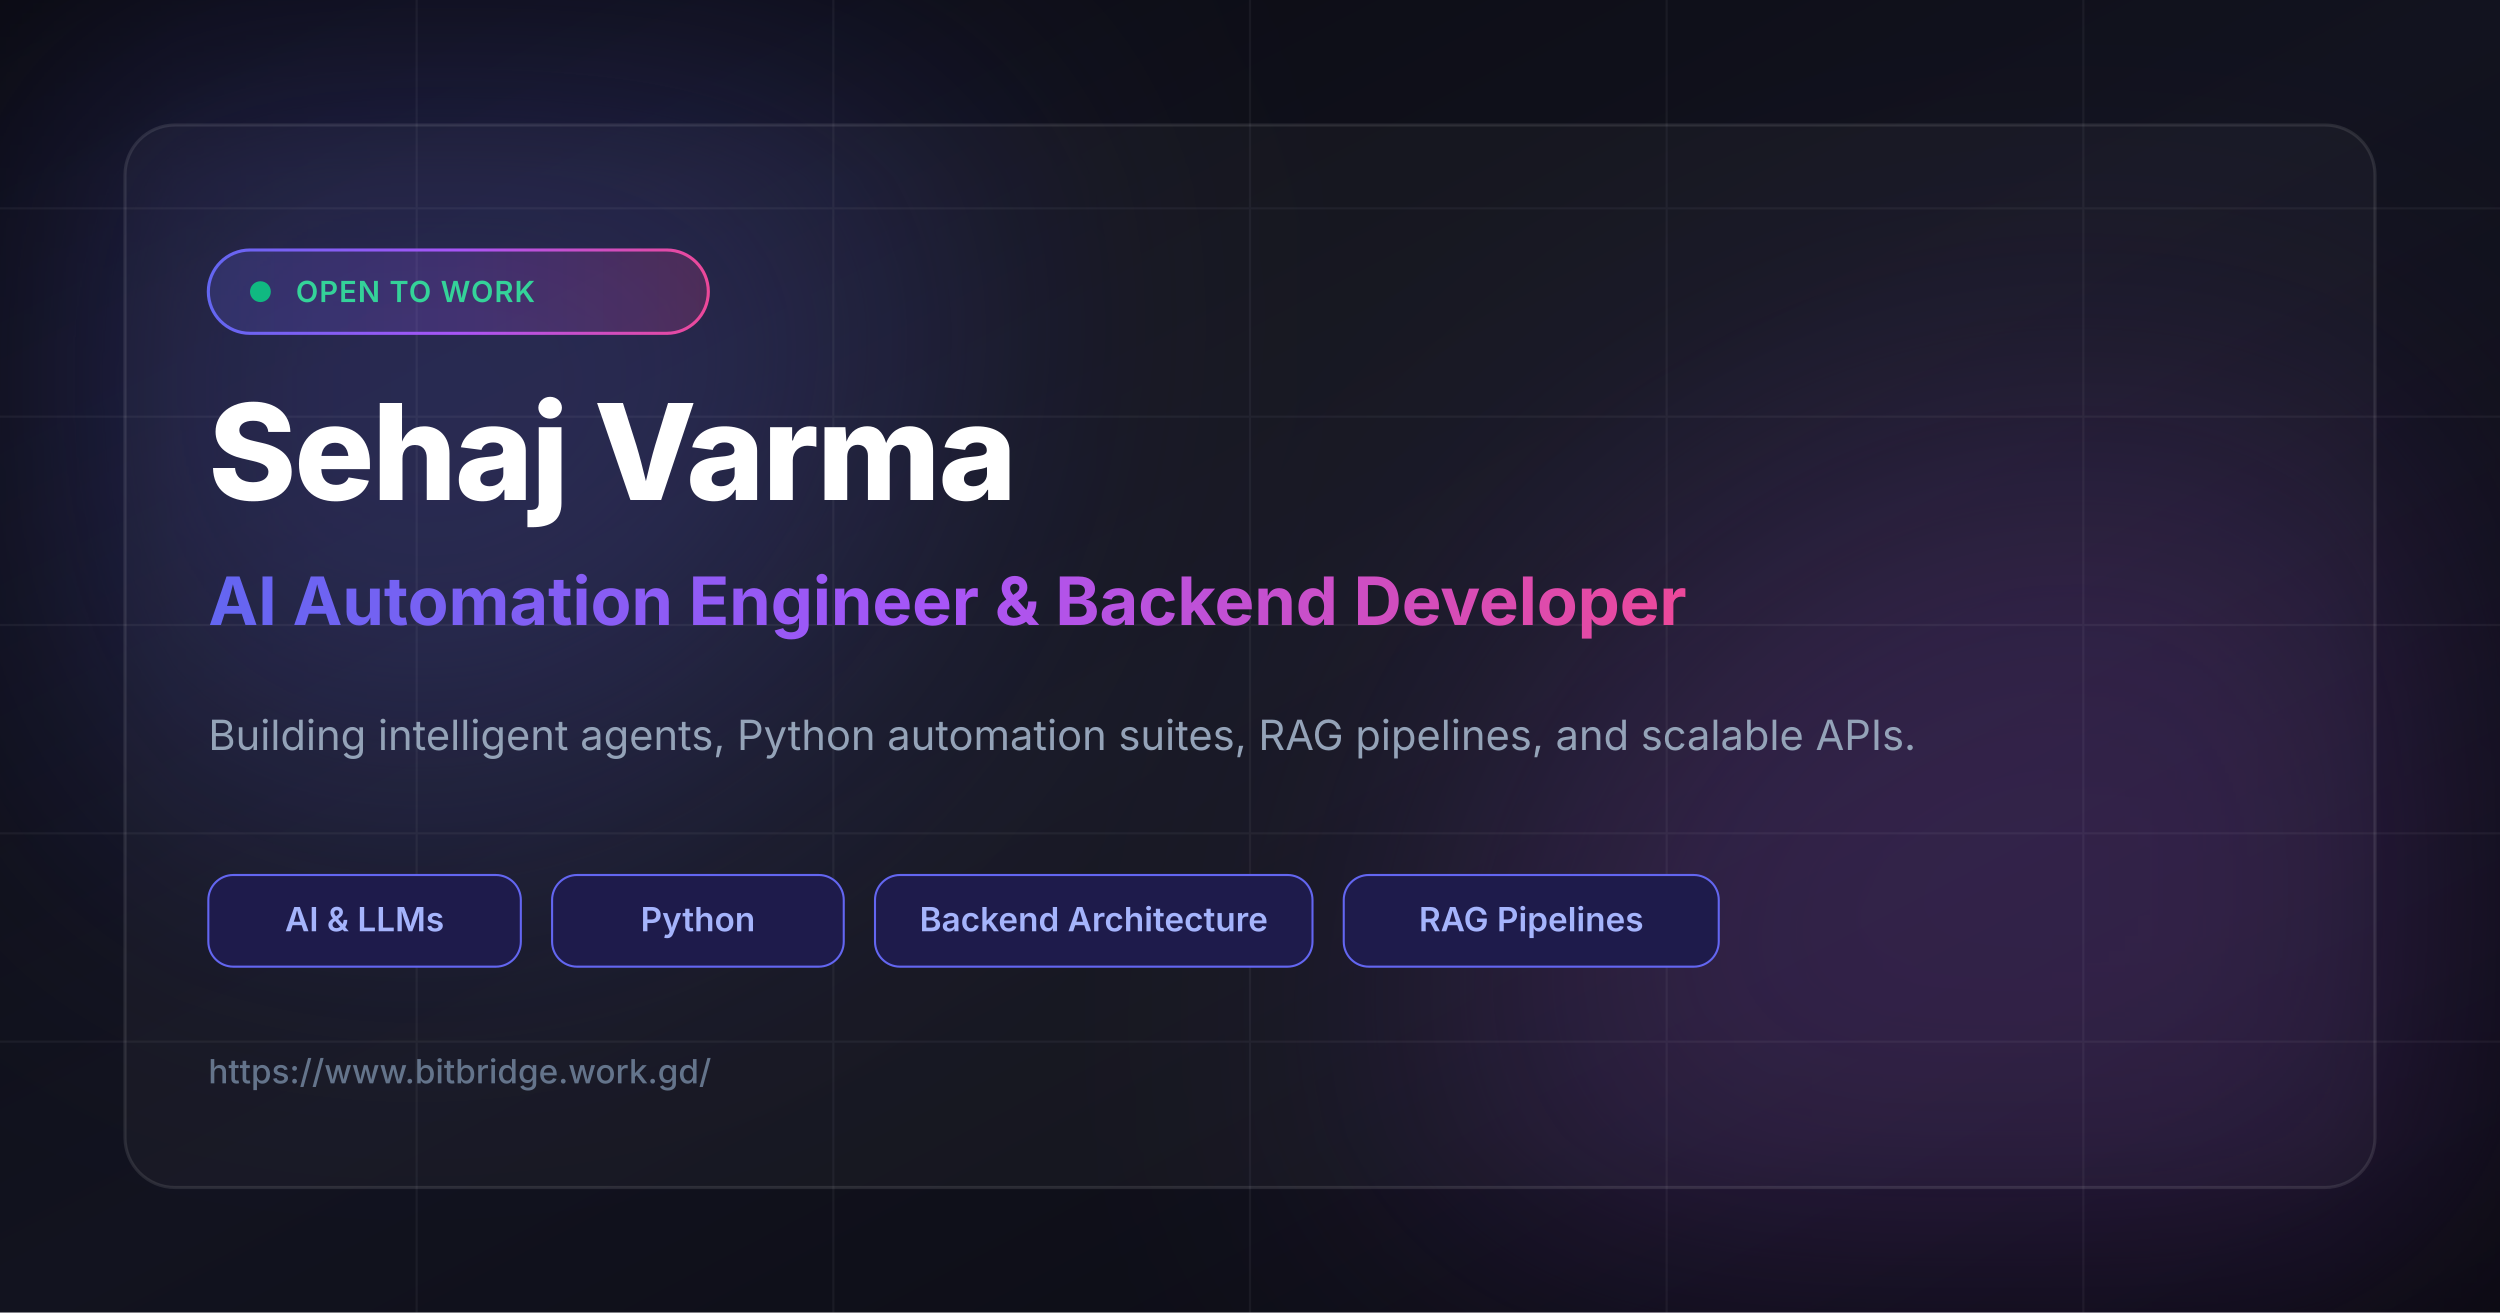
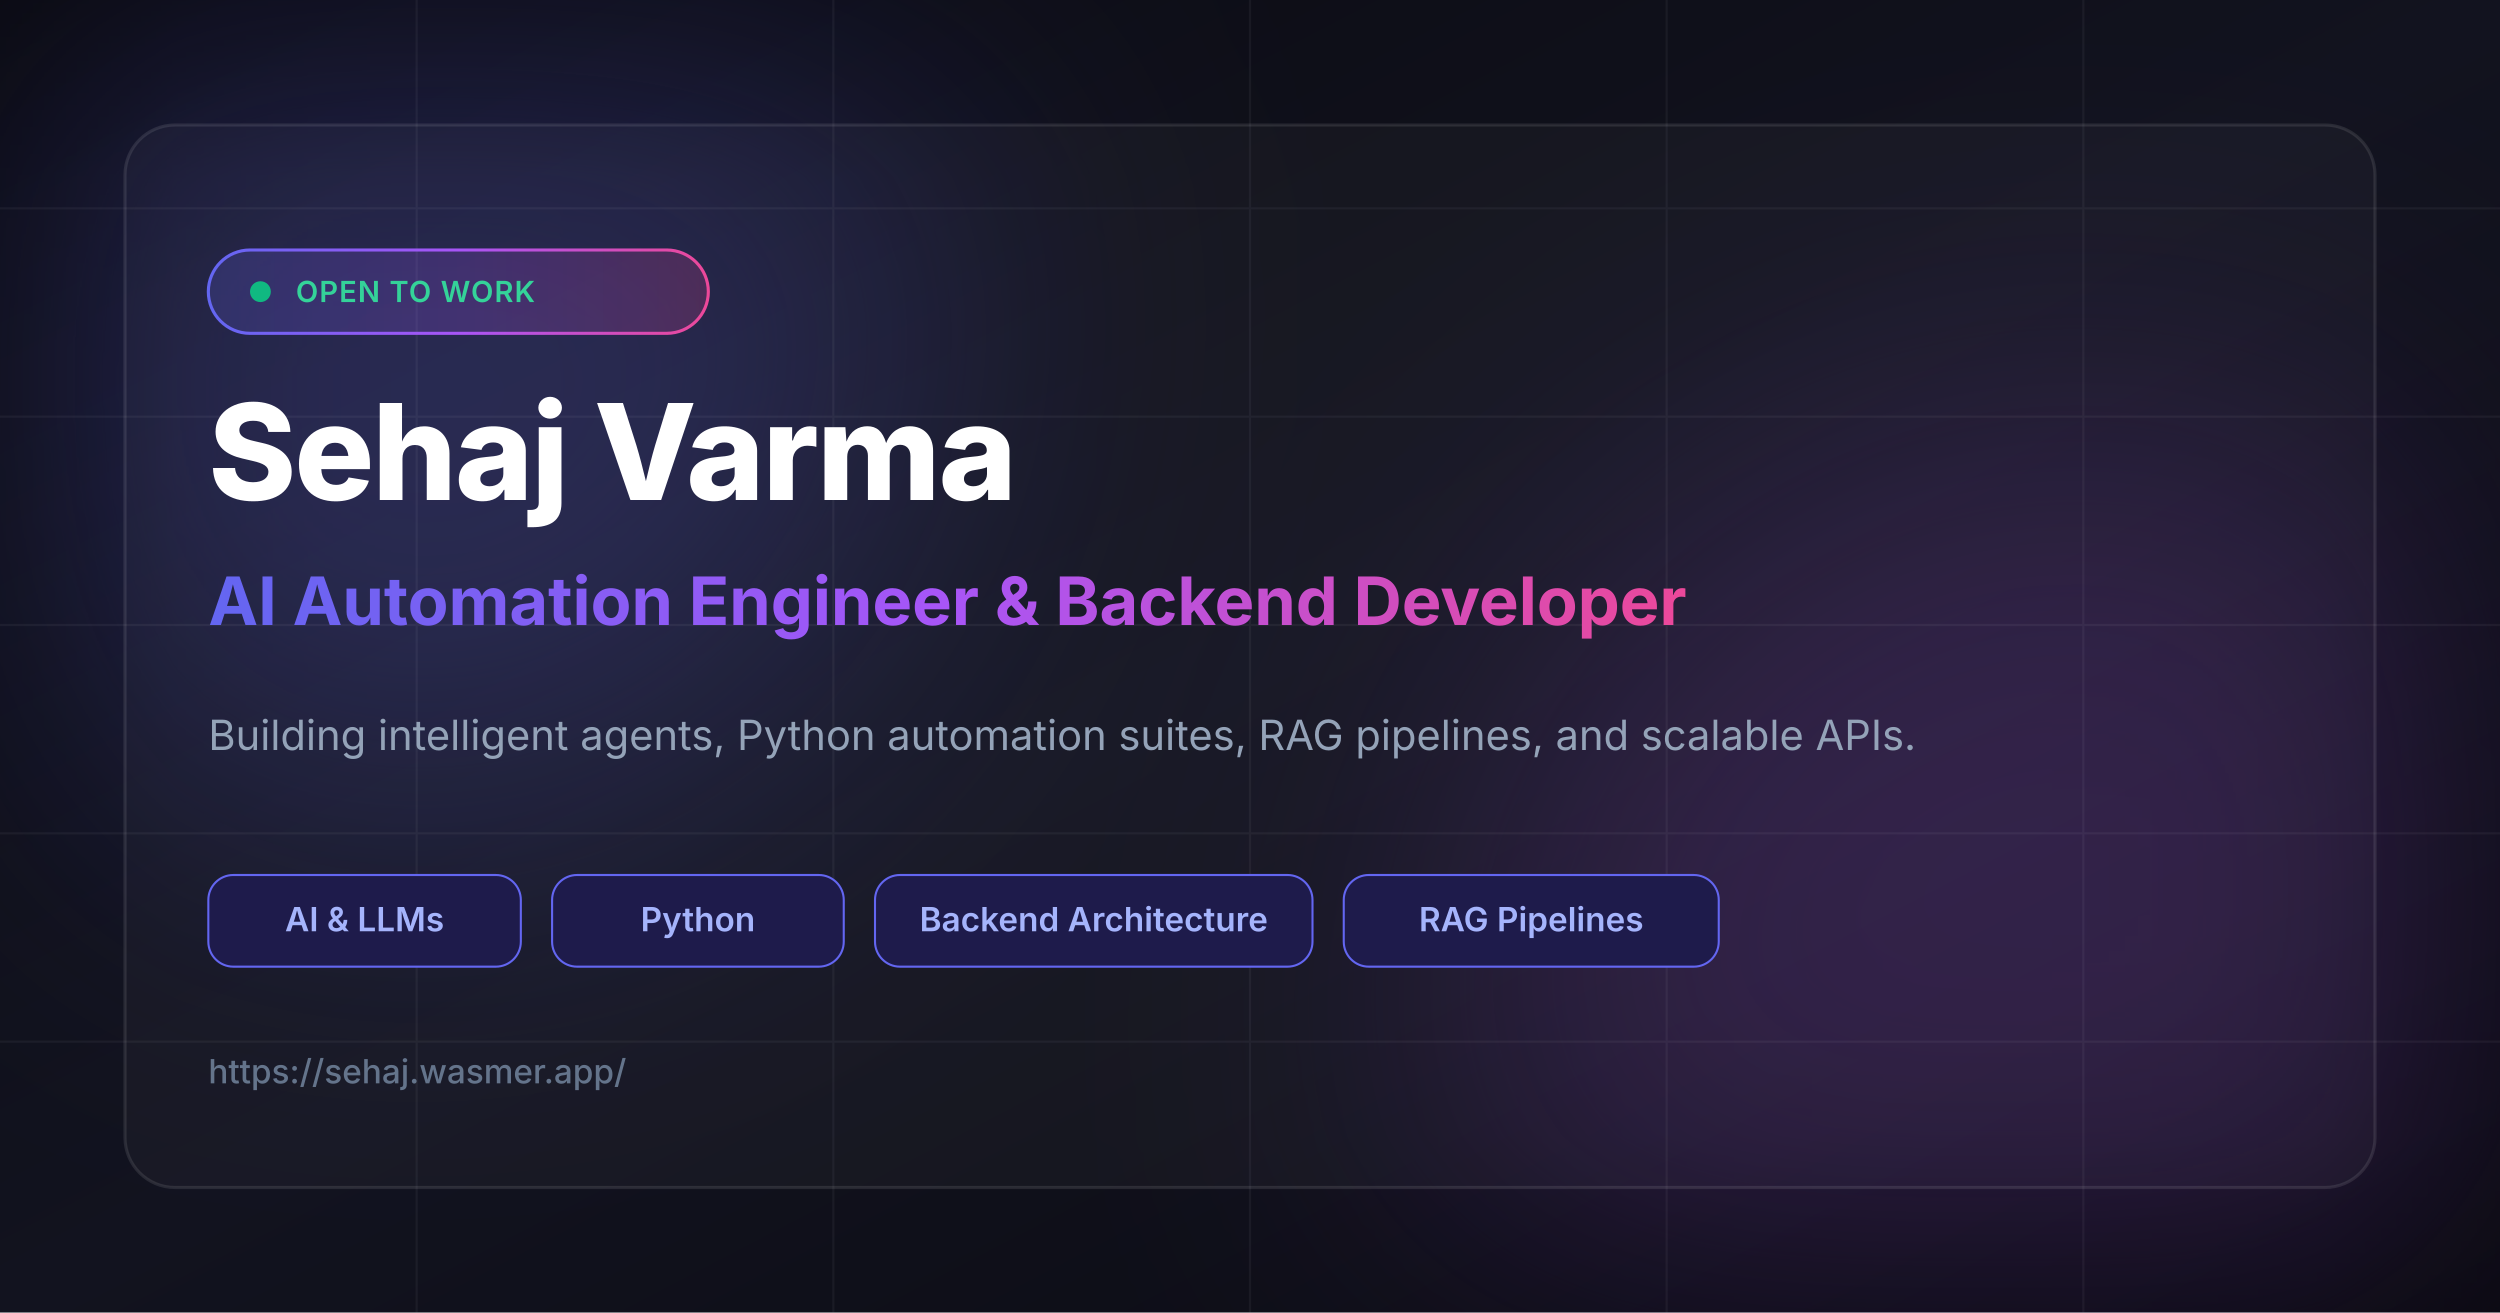
<svg xmlns="http://www.w3.org/2000/svg" viewBox="0 0 1200 630" width="1200" height="630">
  <defs>
    <linearGradient id="bg" x1="0%" y1="0%" x2="100%" y2="100%">
      <stop offset="0%" stop-color="#09090f" />
      <stop offset="50%" stop-color="#12131f" />
      <stop offset="100%" stop-color="#09090f" />
    </linearGradient>
    <linearGradient id="primary-glow" x1="0%" y1="0%" x2="100%" y2="0%">
      <stop offset="0%" stop-color="#6366f1" />
      <stop offset="50%" stop-color="#a855f7" />
      <stop offset="100%" stop-color="#ec4899" />
    </linearGradient>
    <linearGradient id="accent-cyan" x1="0%" y1="0%" x2="100%" y2="100%">
      <stop offset="0%" stop-color="#06b6d4" />
      <stop offset="100%" stop-color="#3b82f6" />
    </linearGradient>
    <filter id="blur-orb" x="-50%" y="-50%" width="200%" height="200%">
      <feGaussianBlur stdDeviation="90" />
    </filter>
  </defs>
  <rect width="1200" height="630" fill="url(#bg)" />
  <circle cx="200" cy="150" r="250" fill="#6366f1" opacity="0.25" filter="url(#blur-orb)" />
  <circle cx="1000" cy="500" r="300" fill="#a855f7" opacity="0.2" filter="url(#blur-orb)" />
  <g opacity="0.05" stroke="#ffffff" stroke-width="1">
    <path d="M 0 100 L 1200 100 M 0 200 L 1200 200 M 0 300 L 1200 300 M 0 400 L 1200 400 M 0 500 L 1200 500" />
    <path d="M 200 0 L 200 630 M 400 0 L 400 630 M 600 0 L 600 630 M 800 0 L 800 630 M 1000 0 L 1000 630" />
  </g>
  <rect x="60" y="60" width="1080" height="510" rx="24" fill="#ffffff" fill-opacity="0.03" stroke="#ffffff" stroke-opacity="0.1" stroke-width="1.5" />
  <g transform="translate(100, 120)">
    <rect width="240" height="40" rx="20" fill="url(#primary-glow)" opacity="0.2" />
    <rect width="240" height="40" rx="20" stroke="url(#primary-glow)" stroke-width="1.5" fill="none" />
    <circle cx="25" cy="20" r="5" fill="#10b981" />
    <text x="42" y="25" font-family="'Inter', sans-serif" font-size="14" font-weight="600" fill="#34d399" letter-spacing="0.5">OPEN TO WORK</text>
  </g>
  <text x="100" y="240" font-family="'Manrope', 'Inter', sans-serif" font-size="64" font-weight="800" fill="#ffffff" letter-spacing="-1">
    Sehaj Varma
  </text>
  <text x="100" y="300" font-family="'Inter', sans-serif" font-size="32" font-weight="700" fill="url(#primary-glow)">
    AI Automation Engineer &amp; Backend Developer
  </text>
  <text x="100" y="360" font-family="'Inter', sans-serif" font-size="20" font-weight="400" fill="#94a3b8" width="800">
    Building intelligent agents, Python automation suites, RAG pipelines, and scalable APIs.
  </text>
  <g transform="translate(100, 420)">
    <g transform="translate(0, 0)">
      <rect width="150" height="44" rx="12" fill="#1e1b4b" stroke="#6366f1" stroke-width="1" />
      <text x="75" y="27" font-family="'Inter', sans-serif" font-size="16" font-weight="600" fill="#a5b4fc" text-anchor="middle">AI &amp; LLMs</text>
    </g>
    <g transform="translate(165, 0)">
      <rect width="140" height="44" rx="12" fill="#1e1b4b" stroke="#6366f1" stroke-width="1" />
      <text x="70" y="27" font-family="'Inter', sans-serif" font-size="16" font-weight="600" fill="#a5b4fc" text-anchor="middle">Python</text>
    </g>
    <g transform="translate(320, 0)">
      <rect width="210" height="44" rx="12" fill="#1e1b4b" stroke="#6366f1" stroke-width="1" />
      <text x="105" y="27" font-family="'Inter', sans-serif" font-size="16" font-weight="600" fill="#a5b4fc" text-anchor="middle">Backend Architecture</text>
    </g>
    <g transform="translate(545, 0)">
      <rect width="180" height="44" rx="12" fill="#1e1b4b" stroke="#6366f1" stroke-width="1" />
      <text x="90" y="27" font-family="'Inter', sans-serif" font-size="16" font-weight="600" fill="#a5b4fc" text-anchor="middle">RAG Pipelines</text>
    </g>
  </g>
  <g transform="translate(100, 520)">
    <text x="0" y="0" font-family="'Inter', sans-serif" font-size="16" font-weight="500" fill="#64748b">
-       https://www.bitbridge.work.gd/
+       https://sehaj.wasmer.app/
    </text>
  </g>
</svg>
